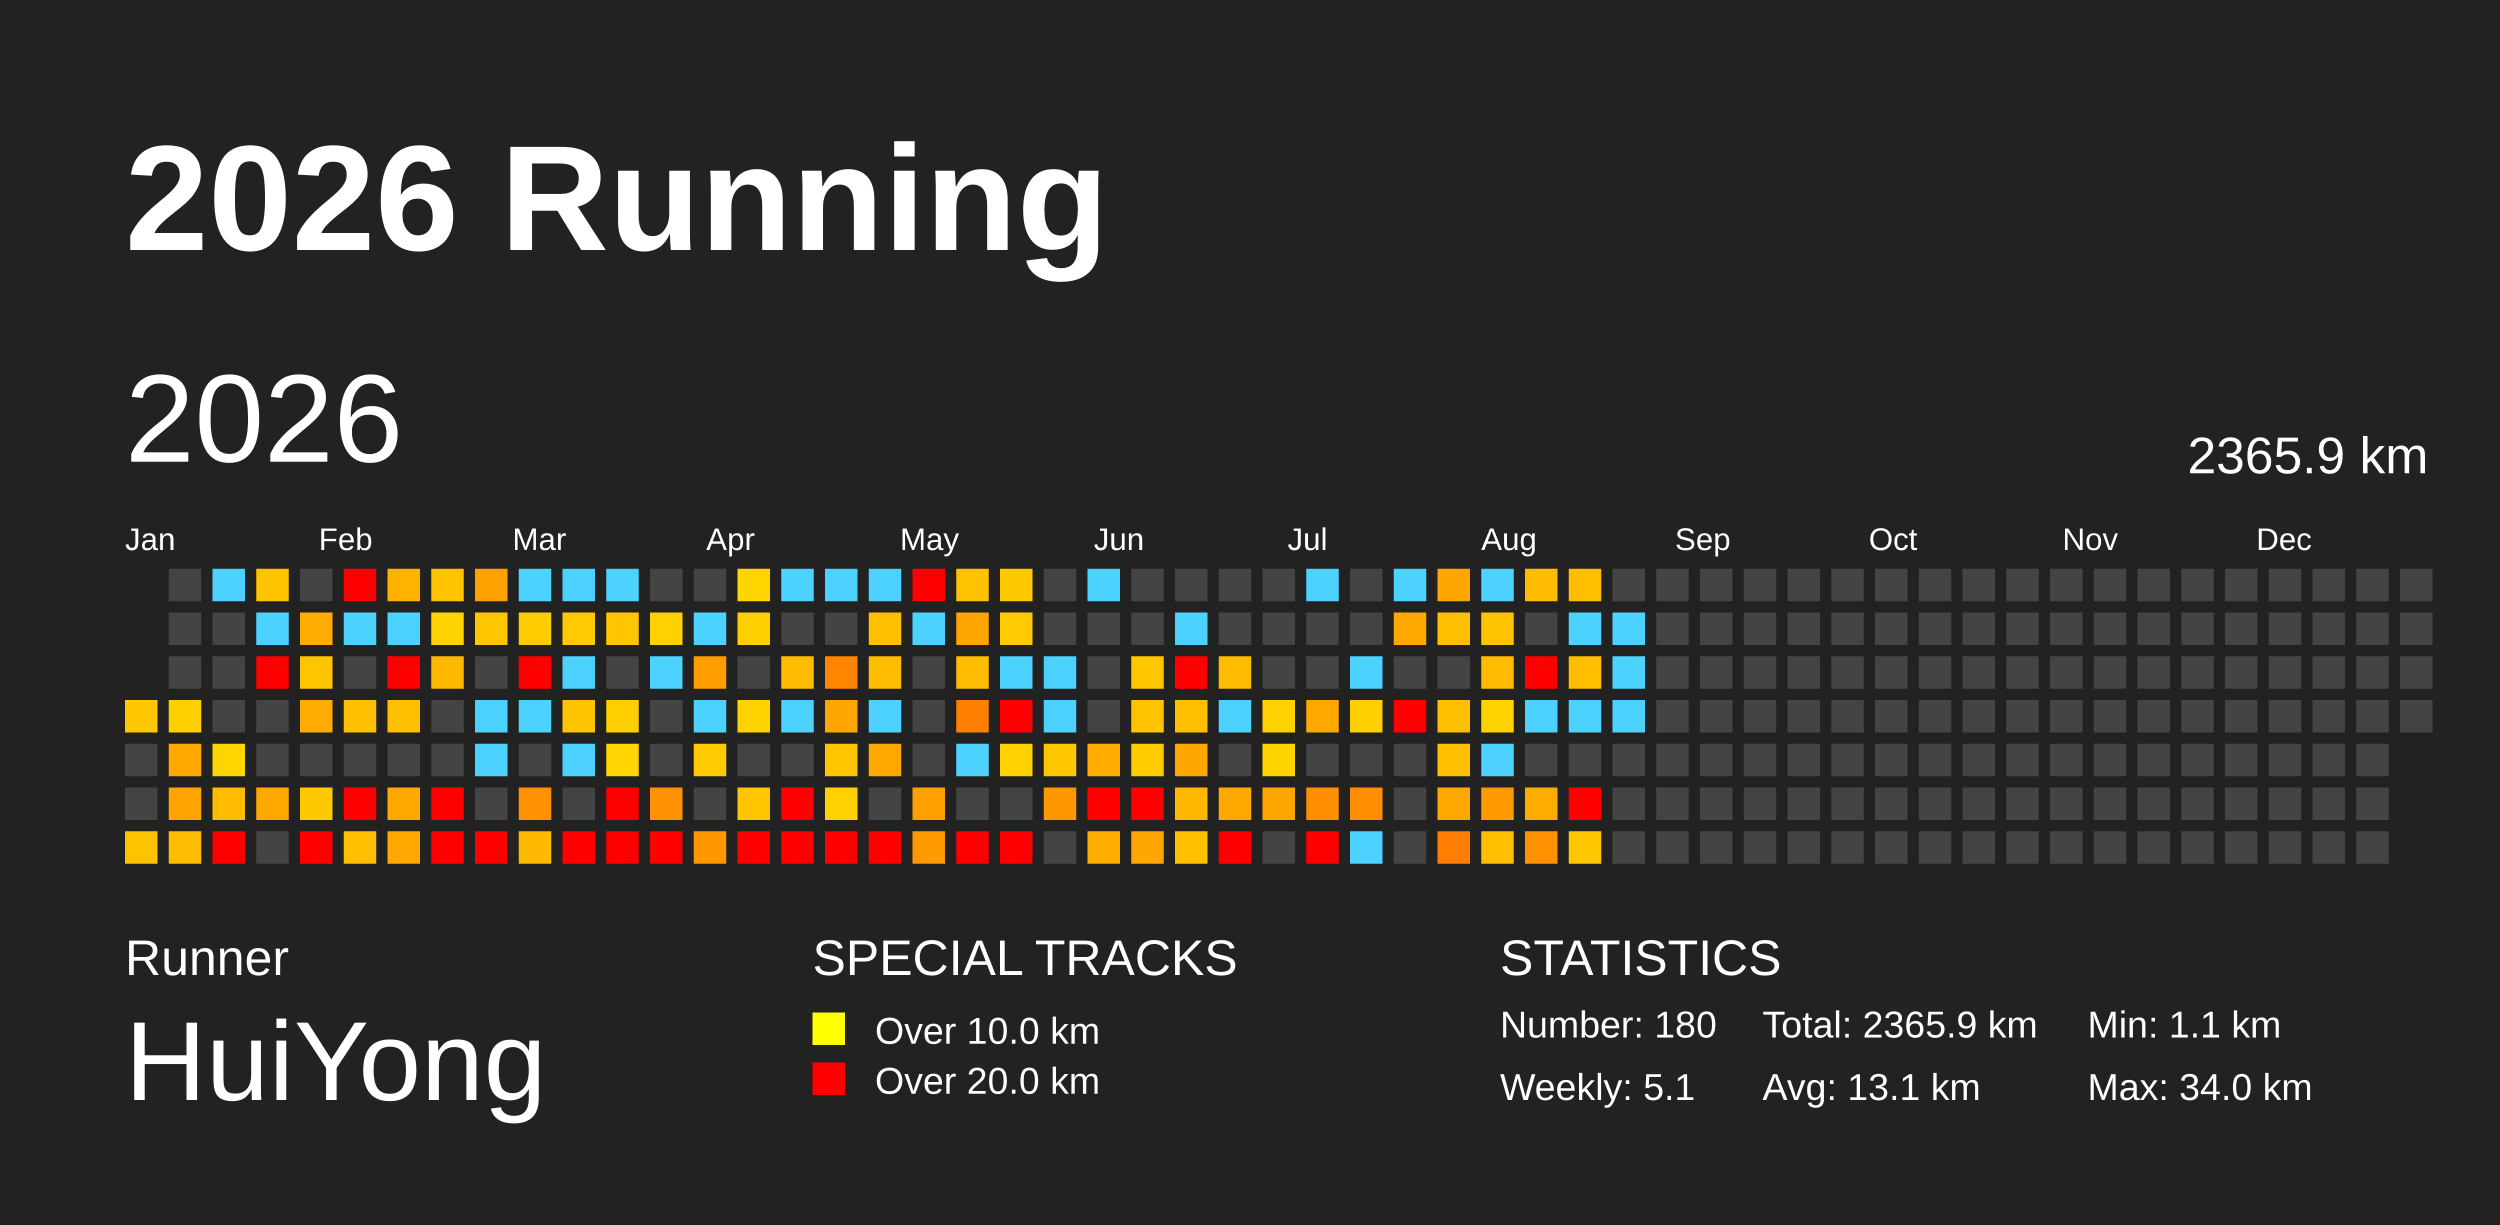
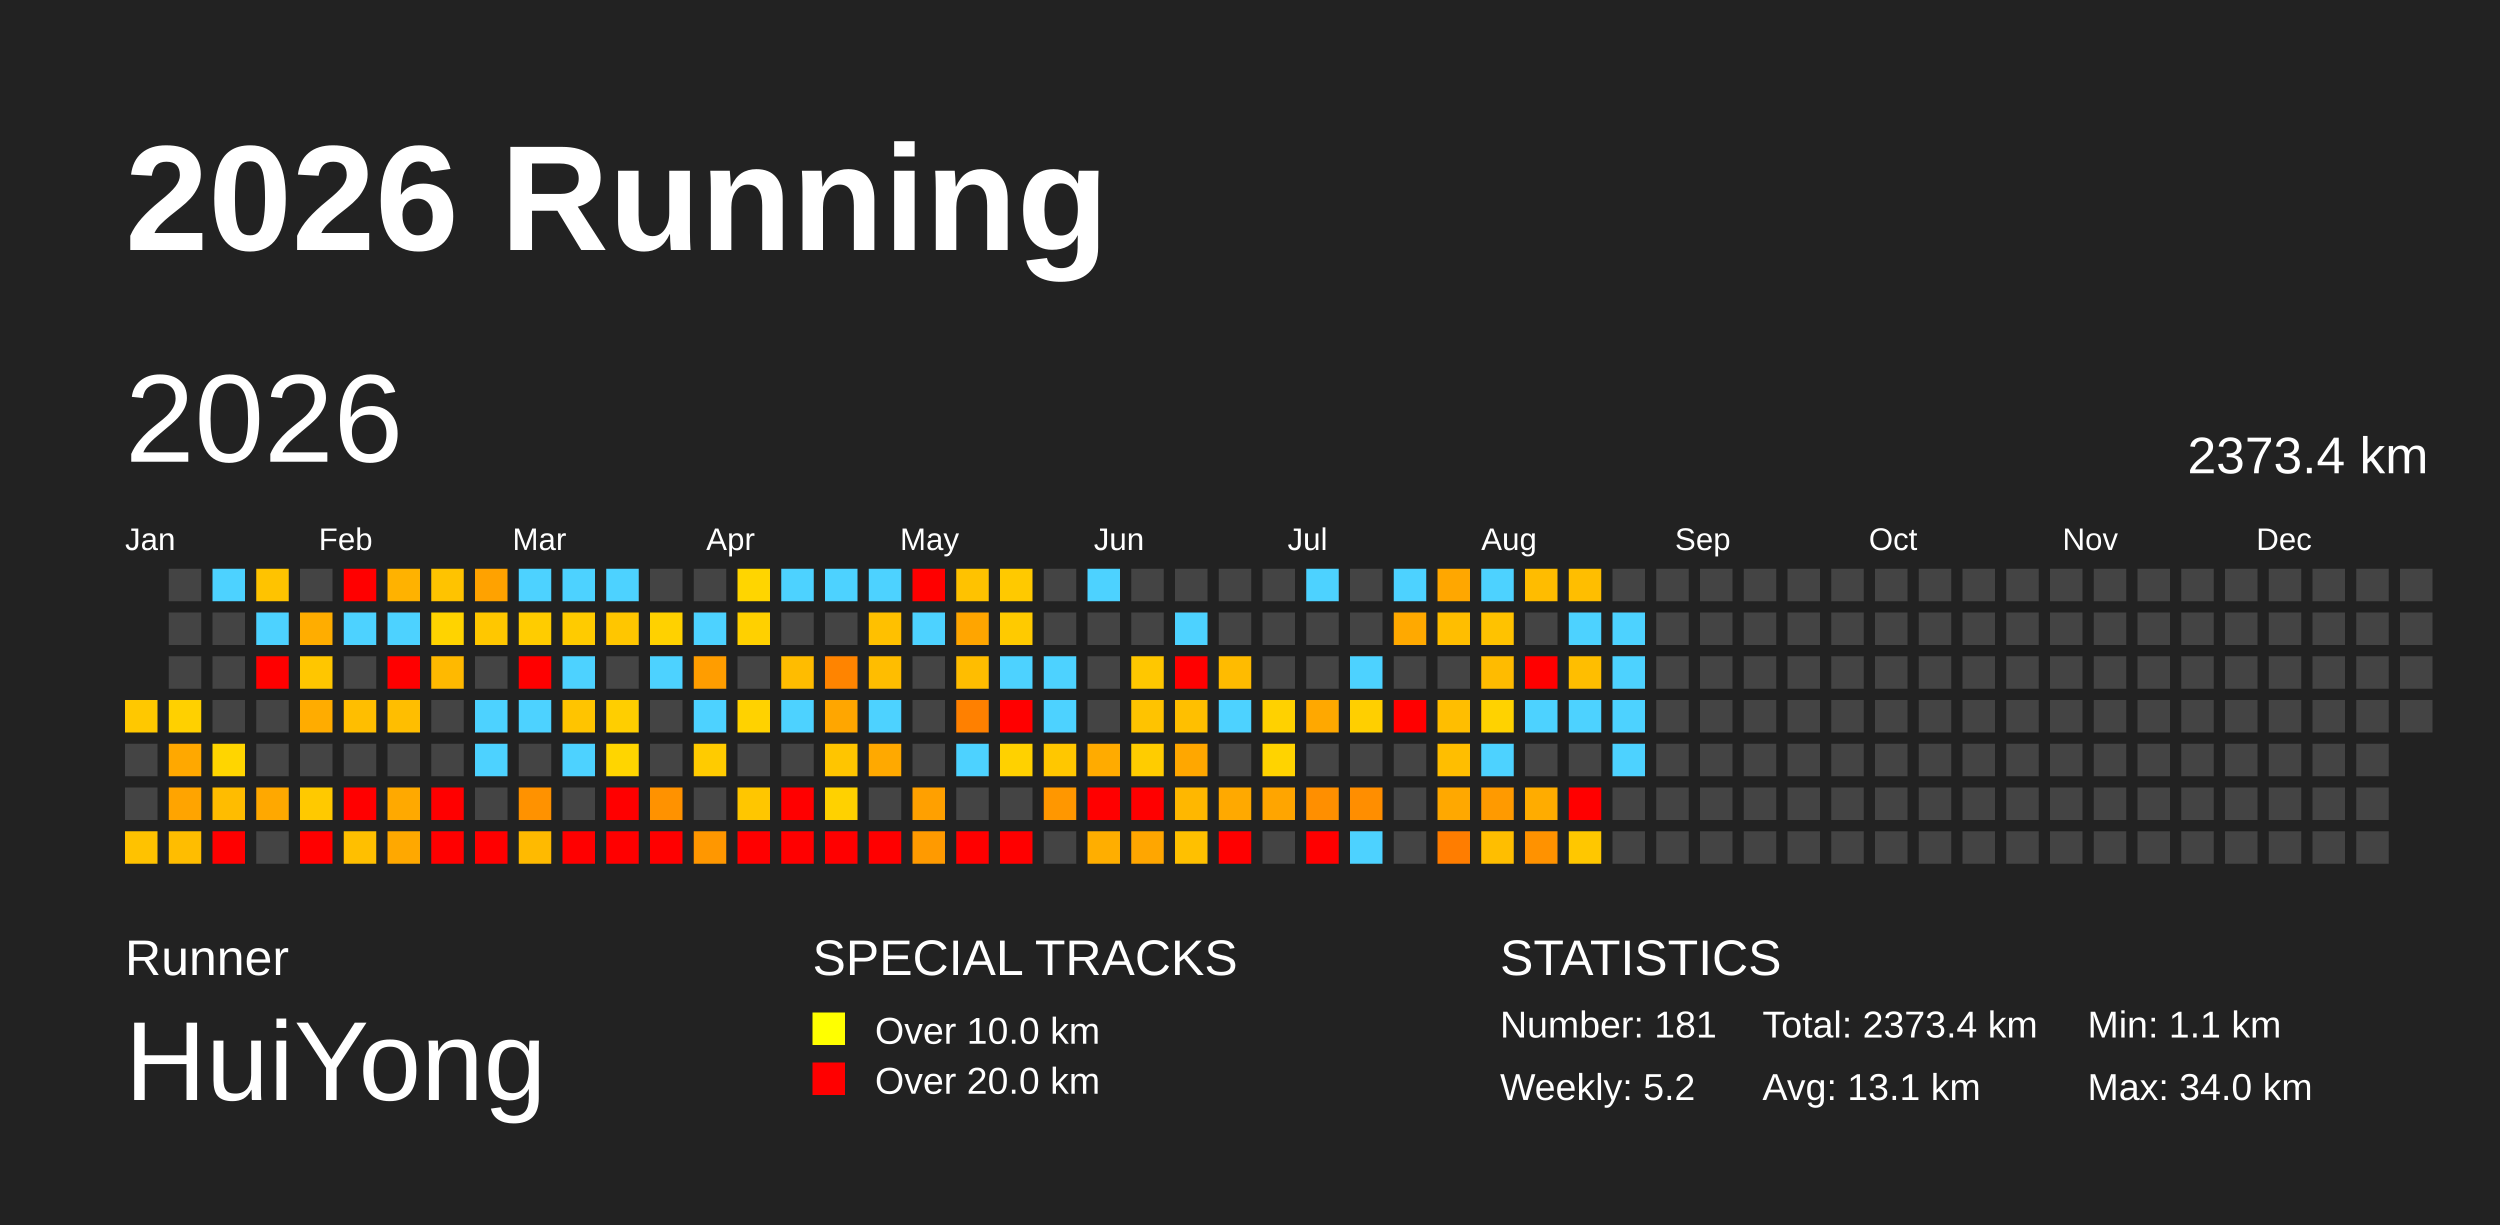
<svg xmlns="http://www.w3.org/2000/svg" baseProfile="full" height="98mm" version="1.1" viewBox="0,0,200,98" width="200mm">
  <defs />
  <rect fill="#222222" height="98" width="200" x="0" y="0" />
  <text fill="#FFFFFF" style="font-size:12px; font-family:Arial; font-weight:bold;" x="10" y="20">2026 Running</text>
  <text fill="#FFFFFF" style="font-size:4px; font-family:Arial" x="10" y="78">Runner</text>
  <text fill="#FFFFFF" style="font-size:9px; font-family:Arial" x="10" y="88">HuiYong</text>
  <text fill="#FFFFFF" style="font-size:4px; font-family:Arial" x="65" y="78">SPECIAL TRACKS</text>
  <rect fill="yellow" height="2.6" width="2.6" x="65" y="81" />
  <text fill="#FFFFFF" style="font-size:3px; font-family:Arial" x="70" y="83.5">Over 10.0 km</text>
  <rect fill="red" height="2.6" width="2.6" x="65" y="85" />
  <text fill="#FFFFFF" style="font-size:3px; font-family:Arial" x="70" y="87.5">Over 20.0 km</text>
  <text fill="#FFFFFF" style="font-size:4px; font-family:Arial" x="120" y="78">STATISTICS</text>
-   <text fill="#FFFFFF" style="font-size:3px; font-family:Arial" x="120" y="83">Number: 180</text>
-   <text fill="#FFFFFF" style="font-size:3px; font-family:Arial" x="120" y="88">Weekly: 5.1</text>
-   <text fill="#FFFFFF" style="font-size:3px; font-family:Arial" x="141" y="83">Total: 2365.9 km</text>
+   <text fill="#FFFFFF" style="font-size:3px; font-family:Arial" x="120" y="83">Number: 181</text>
+   <text fill="#FFFFFF" style="font-size:3px; font-family:Arial" x="120" y="88">Weekly: 5.2</text>
+   <text fill="#FFFFFF" style="font-size:3px; font-family:Arial" x="141" y="83">Total: 2373.4 km</text>
  <text fill="#FFFFFF" style="font-size:3px; font-family:Arial" x="141" y="88">Avg: 13.1 km</text>
  <text fill="#FFFFFF" style="font-size:3px; font-family:Arial" x="167" y="83">Min: 1.1 km</text>
  <text fill="#FFFFFF" style="font-size:3px; font-family:Arial" x="167" y="88">Max: 34.0 km</text>
  <text dominant-baseline="hanging" fill="#FFFFFF" style="font-size:10.0px; font-family:Arial;" x="10" y="30">2026</text>
-   <text dominant-baseline="hanging" fill="#FFFFFF" style="font-size:4.125px; font-family:Arial;" x="175" y="35">2365.9 km</text>
+   <text dominant-baseline="hanging" fill="#FFFFFF" style="font-size:4.125px; font-family:Arial;" x="175" y="35">2373.4 km</text>
  <text fill="#FFFFFF" style="font-size:2.5px; font-family:Arial" x="10.0" y="44">Jan</text>
  <text fill="#FFFFFF" style="font-size:2.5px; font-family:Arial" x="25.5" y="44">Feb</text>
  <text fill="#FFFFFF" style="font-size:2.5px; font-family:Arial" x="41.0" y="44">Mar</text>
  <text fill="#FFFFFF" style="font-size:2.5px; font-family:Arial" x="56.5" y="44">Apr</text>
  <text fill="#FFFFFF" style="font-size:2.5px; font-family:Arial" x="72.0" y="44">May</text>
  <text fill="#FFFFFF" style="font-size:2.5px; font-family:Arial" x="87.5" y="44">Jun</text>
  <text fill="#FFFFFF" style="font-size:2.5px; font-family:Arial" x="103.0" y="44">Jul</text>
  <text fill="#FFFFFF" style="font-size:2.5px; font-family:Arial" x="118.5" y="44">Aug</text>
  <text fill="#FFFFFF" style="font-size:2.5px; font-family:Arial" x="134.0" y="44">Sep</text>
  <text fill="#FFFFFF" style="font-size:2.5px; font-family:Arial" x="149.5" y="44">Oct</text>
  <text fill="#FFFFFF" style="font-size:2.5px; font-family:Arial" x="165.0" y="44">Nov</text>
  <text fill="#FFFFFF" style="font-size:2.5px; font-family:Arial" x="180.5" y="44">Dec</text>
  <rect fill="#ffc800" height="2.6" width="2.6" x="10.0" y="56.0" />
  <rect fill="#444444" height="2.6" width="2.6" x="10.0" y="59.5" />
  <rect fill="#444444" height="2.6" width="2.6" x="10.0" y="63.0" />
  <rect fill="#ffc200" height="2.6" width="2.6" x="10.0" y="66.5" />
  <rect fill="#444444" height="2.6" width="2.6" x="13.5" y="45.5" />
  <rect fill="#444444" height="2.6" width="2.6" x="13.5" y="49.0" />
  <rect fill="#444444" height="2.6" width="2.6" x="13.5" y="52.5" />
  <rect fill="#ffd000" height="2.6" width="2.6" x="13.5" y="56.0" />
  <rect fill="#ffa800" height="2.6" width="2.6" x="13.5" y="59.5" />
  <rect fill="#ffa400" height="2.6" width="2.6" x="13.5" y="63.0" />
  <rect fill="#ffbd00" height="2.6" width="2.6" x="13.5" y="66.5" />
  <rect fill="#4dd2ff" height="2.6" width="2.6" x="17.0" y="45.5" />
  <rect fill="#444444" height="2.6" width="2.6" x="17.0" y="49.0" />
  <rect fill="#444444" height="2.6" width="2.6" x="17.0" y="52.5" />
  <rect fill="#444444" height="2.6" width="2.6" x="17.0" y="56.0" />
  <rect fill="#ffd500" height="2.6" width="2.6" x="17.0" y="59.5" />
  <rect fill="#ffbc00" height="2.6" width="2.6" x="17.0" y="63.0" />
  <rect fill="red" height="2.6" width="2.6" x="17.0" y="66.5" />
  <rect fill="#ffc300" height="2.6" width="2.6" x="20.5" y="45.5" />
  <rect fill="#4dd2ff" height="2.6" width="2.6" x="20.5" y="49.0" />
  <rect fill="red" height="2.6" width="2.6" x="20.5" y="52.5" />
  <rect fill="#444444" height="2.6" width="2.6" x="20.5" y="56.0" />
  <rect fill="#444444" height="2.6" width="2.6" x="20.5" y="59.5" />
  <rect fill="#ffa800" height="2.6" width="2.6" x="20.5" y="63.0" />
  <rect fill="#444444" height="2.6" width="2.6" x="20.5" y="66.5" />
  <rect fill="#444444" height="2.6" width="2.6" x="24.0" y="45.5" />
  <rect fill="#ffad00" height="2.6" width="2.6" x="24.0" y="49.0" />
  <rect fill="#ffc600" height="2.6" width="2.6" x="24.0" y="52.5" />
  <rect fill="#ffac00" height="2.6" width="2.6" x="24.0" y="56.0" />
  <rect fill="#444444" height="2.6" width="2.6" x="24.0" y="59.5" />
  <rect fill="#ffc900" height="2.6" width="2.6" x="24.0" y="63.0" />
  <rect fill="red" height="2.6" width="2.6" x="24.0" y="66.5" />
  <rect fill="red" height="2.6" width="2.6" x="27.5" y="45.5" />
  <rect fill="#4dd2ff" height="2.6" width="2.6" x="27.5" y="49.0" />
  <rect fill="#444444" height="2.6" width="2.6" x="27.5" y="52.5" />
  <rect fill="#ffbe00" height="2.6" width="2.6" x="27.5" y="56.0" />
  <rect fill="#444444" height="2.6" width="2.6" x="27.5" y="59.5" />
  <rect fill="red" height="2.6" width="2.6" x="27.5" y="63.0" />
  <rect fill="#ffbf00" height="2.6" width="2.6" x="27.5" y="66.5" />
  <rect fill="#ffb200" height="2.6" width="2.6" x="31.0" y="45.5" />
  <rect fill="#4dd2ff" height="2.6" width="2.6" x="31.0" y="49.0" />
  <rect fill="red" height="2.6" width="2.6" x="31.0" y="52.5" />
  <rect fill="#ffbe00" height="2.6" width="2.6" x="31.0" y="56.0" />
  <rect fill="#444444" height="2.6" width="2.6" x="31.0" y="59.5" />
  <rect fill="#ffa900" height="2.6" width="2.6" x="31.0" y="63.0" />
  <rect fill="#ffa800" height="2.6" width="2.6" x="31.0" y="66.5" />
  <rect fill="#ffc300" height="2.6" width="2.6" x="34.5" y="45.5" />
  <rect fill="#ffd300" height="2.6" width="2.6" x="34.5" y="49.0" />
  <rect fill="#ffb900" height="2.6" width="2.6" x="34.5" y="52.5" />
  <rect fill="#444444" height="2.6" width="2.6" x="34.5" y="56.0" />
  <rect fill="#444444" height="2.6" width="2.6" x="34.5" y="59.5" />
  <rect fill="red" height="2.6" width="2.6" x="34.5" y="63.0" />
  <rect fill="red" height="2.6" width="2.6" x="34.5" y="66.5" />
  <rect fill="#ffa200" height="2.6" width="2.6" x="38.0" y="45.5" />
  <rect fill="#ffc700" height="2.6" width="2.6" x="38.0" y="49.0" />
  <rect fill="#444444" height="2.6" width="2.6" x="38.0" y="52.5" />
  <rect fill="#4dd2ff" height="2.6" width="2.6" x="38.0" y="56.0" />
  <rect fill="#4dd2ff" height="2.6" width="2.6" x="38.0" y="59.5" />
  <rect fill="#444444" height="2.6" width="2.6" x="38.0" y="63.0" />
  <rect fill="red" height="2.6" width="2.6" x="38.0" y="66.5" />
  <rect fill="#4dd2ff" height="2.6" width="2.6" x="41.5" y="45.5" />
  <rect fill="#ffcc00" height="2.6" width="2.6" x="41.5" y="49.0" />
  <rect fill="red" height="2.6" width="2.6" x="41.5" y="52.5" />
  <rect fill="#4dd2ff" height="2.6" width="2.6" x="41.5" y="56.0" />
  <rect fill="#444444" height="2.6" width="2.6" x="41.5" y="59.5" />
  <rect fill="#ff9200" height="2.6" width="2.6" x="41.5" y="63.0" />
  <rect fill="#ffba00" height="2.6" width="2.6" x="41.5" y="66.5" />
  <rect fill="#4dd2ff" height="2.6" width="2.6" x="45.0" y="45.5" />
  <rect fill="#ffcb00" height="2.6" width="2.6" x="45.0" y="49.0" />
  <rect fill="#4dd2ff" height="2.6" width="2.6" x="45.0" y="52.5" />
  <rect fill="#ffc400" height="2.6" width="2.6" x="45.0" y="56.0" />
  <rect fill="#4dd2ff" height="2.6" width="2.6" x="45.0" y="59.5" />
  <rect fill="#444444" height="2.6" width="2.6" x="45.0" y="63.0" />
  <rect fill="red" height="2.6" width="2.6" x="45.0" y="66.5" />
  <rect fill="#4dd2ff" height="2.6" width="2.6" x="48.5" y="45.5" />
  <rect fill="#ffc600" height="2.6" width="2.6" x="48.5" y="49.0" />
  <rect fill="#444444" height="2.6" width="2.6" x="48.5" y="52.5" />
  <rect fill="#ffce00" height="2.6" width="2.6" x="48.5" y="56.0" />
  <rect fill="#ffd500" height="2.6" width="2.6" x="48.5" y="59.5" />
  <rect fill="red" height="2.6" width="2.6" x="48.5" y="63.0" />
  <rect fill="red" height="2.6" width="2.6" x="48.5" y="66.5" />
  <rect fill="#444444" height="2.6" width="2.6" x="52.0" y="45.5" />
  <rect fill="#ffd100" height="2.6" width="2.6" x="52.0" y="49.0" />
  <rect fill="#4dd2ff" height="2.6" width="2.6" x="52.0" y="52.5" />
  <rect fill="#444444" height="2.6" width="2.6" x="52.0" y="56.0" />
  <rect fill="#444444" height="2.6" width="2.6" x="52.0" y="59.5" />
  <rect fill="#ff9200" height="2.6" width="2.6" x="52.0" y="63.0" />
  <rect fill="red" height="2.6" width="2.6" x="52.0" y="66.5" />
  <rect fill="#444444" height="2.6" width="2.6" x="55.5" y="45.5" />
  <rect fill="#4dd2ff" height="2.6" width="2.6" x="55.5" y="49.0" />
  <rect fill="#ff9d00" height="2.6" width="2.6" x="55.5" y="52.5" />
  <rect fill="#4dd2ff" height="2.6" width="2.6" x="55.5" y="56.0" />
  <rect fill="#ffcb00" height="2.6" width="2.6" x="55.5" y="59.5" />
  <rect fill="#444444" height="2.6" width="2.6" x="55.5" y="63.0" />
  <rect fill="#ff9700" height="2.6" width="2.6" x="55.5" y="66.5" />
  <rect fill="#ffd500" height="2.6" width="2.6" x="59.0" y="45.5" />
  <rect fill="#ffd000" height="2.6" width="2.6" x="59.0" y="49.0" />
  <rect fill="#444444" height="2.6" width="2.6" x="59.0" y="52.5" />
  <rect fill="#ffd200" height="2.6" width="2.6" x="59.0" y="56.0" />
  <rect fill="#444444" height="2.6" width="2.6" x="59.0" y="59.5" />
  <rect fill="#ffc600" height="2.6" width="2.6" x="59.0" y="63.0" />
  <rect fill="red" height="2.6" width="2.6" x="59.0" y="66.5" />
  <rect fill="#4dd2ff" height="2.6" width="2.6" x="62.5" y="45.5" />
  <rect fill="#444444" height="2.6" width="2.6" x="62.5" y="49.0" />
  <rect fill="#ffbc00" height="2.6" width="2.6" x="62.5" y="52.5" />
  <rect fill="#4dd2ff" height="2.6" width="2.6" x="62.5" y="56.0" />
  <rect fill="#444444" height="2.6" width="2.6" x="62.5" y="59.5" />
  <rect fill="red" height="2.6" width="2.6" x="62.5" y="63.0" />
  <rect fill="red" height="2.6" width="2.6" x="62.5" y="66.5" />
  <rect fill="#4dd2ff" height="2.6" width="2.6" x="66.0" y="45.5" />
  <rect fill="#444444" height="2.6" width="2.6" x="66.0" y="49.0" />
  <rect fill="#ff8400" height="2.6" width="2.6" x="66.0" y="52.5" />
  <rect fill="#ffa600" height="2.6" width="2.6" x="66.0" y="56.0" />
  <rect fill="#ffc500" height="2.6" width="2.6" x="66.0" y="59.5" />
  <rect fill="#ffd100" height="2.6" width="2.6" x="66.0" y="63.0" />
  <rect fill="red" height="2.6" width="2.6" x="66.0" y="66.5" />
  <rect fill="#4dd2ff" height="2.6" width="2.6" x="69.5" y="45.5" />
  <rect fill="#ffc000" height="2.6" width="2.6" x="69.5" y="49.0" />
  <rect fill="#ffbd00" height="2.6" width="2.6" x="69.5" y="52.5" />
  <rect fill="#4dd2ff" height="2.6" width="2.6" x="69.5" y="56.0" />
  <rect fill="#ffa900" height="2.6" width="2.6" x="69.5" y="59.5" />
  <rect fill="#444444" height="2.6" width="2.6" x="69.5" y="63.0" />
  <rect fill="red" height="2.6" width="2.6" x="69.5" y="66.5" />
  <rect fill="red" height="2.6" width="2.6" x="73.0" y="45.5" />
  <rect fill="#4dd2ff" height="2.6" width="2.6" x="73.0" y="49.0" />
  <rect fill="#444444" height="2.6" width="2.6" x="73.0" y="52.5" />
  <rect fill="#444444" height="2.6" width="2.6" x="73.0" y="56.0" />
  <rect fill="#444444" height="2.6" width="2.6" x="73.0" y="59.5" />
  <rect fill="#ffa000" height="2.6" width="2.6" x="73.0" y="63.0" />
  <rect fill="#ff9a00" height="2.6" width="2.6" x="73.0" y="66.5" />
  <rect fill="#ffc200" height="2.6" width="2.6" x="76.5" y="45.5" />
  <rect fill="#ffa500" height="2.6" width="2.6" x="76.5" y="49.0" />
  <rect fill="#ffbd00" height="2.6" width="2.6" x="76.5" y="52.5" />
  <rect fill="#ff8000" height="2.6" width="2.6" x="76.5" y="56.0" />
  <rect fill="#4dd2ff" height="2.6" width="2.6" x="76.5" y="59.5" />
  <rect fill="#444444" height="2.6" width="2.6" x="76.5" y="63.0" />
  <rect fill="red" height="2.6" width="2.6" x="76.5" y="66.5" />
  <rect fill="#ffc900" height="2.6" width="2.6" x="80.0" y="45.5" />
  <rect fill="#ffca00" height="2.6" width="2.6" x="80.0" y="49.0" />
  <rect fill="#4dd2ff" height="2.6" width="2.6" x="80.0" y="52.5" />
  <rect fill="red" height="2.6" width="2.6" x="80.0" y="56.0" />
  <rect fill="#ffd100" height="2.6" width="2.6" x="80.0" y="59.5" />
  <rect fill="#444444" height="2.6" width="2.6" x="80.0" y="63.0" />
  <rect fill="red" height="2.6" width="2.6" x="80.0" y="66.5" />
  <rect fill="#444444" height="2.6" width="2.6" x="83.5" y="45.5" />
  <rect fill="#444444" height="2.6" width="2.6" x="83.5" y="49.0" />
  <rect fill="#4dd2ff" height="2.6" width="2.6" x="83.5" y="52.5" />
  <rect fill="#4dd2ff" height="2.6" width="2.6" x="83.5" y="56.0" />
  <rect fill="#ffc700" height="2.6" width="2.6" x="83.5" y="59.5" />
  <rect fill="#ff9700" height="2.6" width="2.6" x="83.5" y="63.0" />
  <rect fill="#444444" height="2.6" width="2.6" x="83.5" y="66.5" />
  <rect fill="#4dd2ff" height="2.6" width="2.6" x="87.0" y="45.5" />
  <rect fill="#444444" height="2.6" width="2.6" x="87.0" y="49.0" />
  <rect fill="#444444" height="2.6" width="2.6" x="87.0" y="52.5" />
  <rect fill="#444444" height="2.6" width="2.6" x="87.0" y="56.0" />
  <rect fill="#ffab00" height="2.6" width="2.6" x="87.0" y="59.5" />
  <rect fill="red" height="2.6" width="2.6" x="87.0" y="63.0" />
  <rect fill="#ffae00" height="2.6" width="2.6" x="87.0" y="66.5" />
  <rect fill="#444444" height="2.6" width="2.6" x="90.5" y="45.5" />
  <rect fill="#444444" height="2.6" width="2.6" x="90.5" y="49.0" />
  <rect fill="#ffc700" height="2.6" width="2.6" x="90.5" y="52.5" />
  <rect fill="#ffc300" height="2.6" width="2.6" x="90.5" y="56.0" />
  <rect fill="#ffcc00" height="2.6" width="2.6" x="90.5" y="59.5" />
  <rect fill="red" height="2.6" width="2.6" x="90.5" y="63.0" />
  <rect fill="#ffa600" height="2.6" width="2.6" x="90.5" y="66.5" />
  <rect fill="#444444" height="2.6" width="2.6" x="94.0" y="45.5" />
  <rect fill="#4dd2ff" height="2.6" width="2.6" x="94.0" y="49.0" />
  <rect fill="red" height="2.6" width="2.6" x="94.0" y="52.5" />
  <rect fill="#ffbf00" height="2.6" width="2.6" x="94.0" y="56.0" />
  <rect fill="#ffa700" height="2.6" width="2.6" x="94.0" y="59.5" />
  <rect fill="#ffb700" height="2.6" width="2.6" x="94.0" y="63.0" />
  <rect fill="#ffc000" height="2.6" width="2.6" x="94.0" y="66.5" />
  <rect fill="#444444" height="2.6" width="2.6" x="97.5" y="45.5" />
  <rect fill="#444444" height="2.6" width="2.6" x="97.5" y="49.0" />
  <rect fill="#ffbb00" height="2.6" width="2.6" x="97.5" y="52.5" />
  <rect fill="#4dd2ff" height="2.6" width="2.6" x="97.5" y="56.0" />
  <rect fill="#444444" height="2.6" width="2.6" x="97.5" y="59.5" />
  <rect fill="#ffa900" height="2.6" width="2.6" x="97.5" y="63.0" />
  <rect fill="red" height="2.6" width="2.6" x="97.5" y="66.5" />
  <rect fill="#444444" height="2.6" width="2.6" x="101.0" y="45.5" />
  <rect fill="#444444" height="2.6" width="2.6" x="101.0" y="49.0" />
  <rect fill="#444444" height="2.6" width="2.6" x="101.0" y="52.5" />
  <rect fill="#ffd100" height="2.6" width="2.6" x="101.0" y="56.0" />
  <rect fill="#ffd300" height="2.6" width="2.6" x="101.0" y="59.5" />
  <rect fill="#ffa500" height="2.6" width="2.6" x="101.0" y="63.0" />
  <rect fill="#444444" height="2.6" width="2.6" x="101.0" y="66.5" />
  <rect fill="#4dd2ff" height="2.6" width="2.6" x="104.5" y="45.5" />
  <rect fill="#444444" height="2.6" width="2.6" x="104.5" y="49.0" />
  <rect fill="#444444" height="2.6" width="2.6" x="104.5" y="52.5" />
  <rect fill="#ffa800" height="2.6" width="2.6" x="104.5" y="56.0" />
  <rect fill="#444444" height="2.6" width="2.6" x="104.5" y="59.5" />
  <rect fill="#ff8f00" height="2.6" width="2.6" x="104.5" y="63.0" />
  <rect fill="red" height="2.6" width="2.6" x="104.5" y="66.5" />
  <rect fill="#444444" height="2.6" width="2.6" x="108.0" y="45.5" />
  <rect fill="#444444" height="2.6" width="2.6" x="108.0" y="49.0" />
  <rect fill="#4dd2ff" height="2.6" width="2.6" x="108.0" y="52.5" />
  <rect fill="#ffcf00" height="2.6" width="2.6" x="108.0" y="56.0" />
  <rect fill="#444444" height="2.6" width="2.6" x="108.0" y="59.5" />
  <rect fill="#ff8e00" height="2.6" width="2.6" x="108.0" y="63.0" />
  <rect fill="#4dd2ff" height="2.6" width="2.6" x="108.0" y="66.5" />
  <rect fill="#4dd2ff" height="2.6" width="2.6" x="111.5" y="45.5" />
  <rect fill="#ffa900" height="2.6" width="2.6" x="111.5" y="49.0" />
  <rect fill="#444444" height="2.6" width="2.6" x="111.5" y="52.5" />
  <rect fill="red" height="2.6" width="2.6" x="111.5" y="56.0" />
  <rect fill="#444444" height="2.6" width="2.6" x="111.5" y="59.5" />
  <rect fill="#444444" height="2.6" width="2.6" x="111.5" y="63.0" />
  <rect fill="#444444" height="2.6" width="2.6" x="111.5" y="66.5" />
  <rect fill="#ffa700" height="2.6" width="2.6" x="115.0" y="45.5" />
  <rect fill="#ffbe00" height="2.6" width="2.6" x="115.0" y="49.0" />
  <rect fill="#444444" height="2.6" width="2.6" x="115.0" y="52.5" />
  <rect fill="#ffbe00" height="2.6" width="2.6" x="115.0" y="56.0" />
  <rect fill="#ffbe00" height="2.6" width="2.6" x="115.0" y="59.5" />
  <rect fill="#ffa800" height="2.6" width="2.6" x="115.0" y="63.0" />
  <rect fill="#ff7d00" height="2.6" width="2.6" x="115.0" y="66.5" />
  <rect fill="#4dd2ff" height="2.6" width="2.6" x="118.5" y="45.5" />
  <rect fill="#ffc200" height="2.6" width="2.6" x="118.5" y="49.0" />
  <rect fill="#ffbb00" height="2.6" width="2.6" x="118.5" y="52.5" />
  <rect fill="#ffd200" height="2.6" width="2.6" x="118.5" y="56.0" />
  <rect fill="#4dd2ff" height="2.6" width="2.6" x="118.5" y="59.5" />
  <rect fill="#ff9a00" height="2.6" width="2.6" x="118.5" y="63.0" />
  <rect fill="#ffbe00" height="2.6" width="2.6" x="118.5" y="66.5" />
  <rect fill="#ffbc00" height="2.6" width="2.6" x="122.0" y="45.5" />
  <rect fill="#444444" height="2.6" width="2.6" x="122.0" y="49.0" />
  <rect fill="red" height="2.6" width="2.6" x="122.0" y="52.5" />
  <rect fill="#4dd2ff" height="2.6" width="2.6" x="122.0" y="56.0" />
  <rect fill="#444444" height="2.6" width="2.6" x="122.0" y="59.5" />
  <rect fill="#ffac00" height="2.6" width="2.6" x="122.0" y="63.0" />
  <rect fill="#ff9200" height="2.6" width="2.6" x="122.0" y="66.5" />
  <rect fill="#ffbe00" height="2.6" width="2.6" x="125.5" y="45.5" />
  <rect fill="#4dd2ff" height="2.6" width="2.6" x="125.5" y="49.0" />
  <rect fill="#ffbe00" height="2.6" width="2.6" x="125.5" y="52.5" />
  <rect fill="#4dd2ff" height="2.6" width="2.6" x="125.5" y="56.0" />
  <rect fill="#444444" height="2.6" width="2.6" x="125.5" y="59.5" />
  <rect fill="red" height="2.6" width="2.6" x="125.5" y="63.0" />
  <rect fill="#ffc700" height="2.6" width="2.6" x="125.5" y="66.5" />
  <rect fill="#444444" height="2.6" width="2.6" x="129.0" y="45.5" />
  <rect fill="#4dd2ff" height="2.6" width="2.6" x="129.0" y="49.0" />
  <rect fill="#4dd2ff" height="2.6" width="2.6" x="129.0" y="52.5" />
  <rect fill="#4dd2ff" height="2.6" width="2.6" x="129.0" y="56.0" />
-   <rect fill="#444444" height="2.6" width="2.6" x="129.0" y="59.5" />
+   <rect fill="#4dd2ff" height="2.6" width="2.6" x="129.0" y="59.5" />
  <rect fill="#444444" height="2.6" width="2.6" x="129.0" y="63.0" />
  <rect fill="#444444" height="2.6" width="2.6" x="129.0" y="66.5" />
  <rect fill="#444444" height="2.6" width="2.6" x="132.5" y="45.5" />
  <rect fill="#444444" height="2.6" width="2.6" x="132.5" y="49.0" />
  <rect fill="#444444" height="2.6" width="2.6" x="132.5" y="52.5" />
  <rect fill="#444444" height="2.6" width="2.6" x="132.5" y="56.0" />
  <rect fill="#444444" height="2.6" width="2.6" x="132.5" y="59.5" />
  <rect fill="#444444" height="2.6" width="2.6" x="132.5" y="63.0" />
  <rect fill="#444444" height="2.6" width="2.6" x="132.5" y="66.5" />
  <rect fill="#444444" height="2.6" width="2.6" x="136.0" y="45.5" />
  <rect fill="#444444" height="2.6" width="2.6" x="136.0" y="49.0" />
  <rect fill="#444444" height="2.6" width="2.6" x="136.0" y="52.5" />
  <rect fill="#444444" height="2.6" width="2.6" x="136.0" y="56.0" />
  <rect fill="#444444" height="2.6" width="2.6" x="136.0" y="59.5" />
  <rect fill="#444444" height="2.6" width="2.6" x="136.0" y="63.0" />
  <rect fill="#444444" height="2.6" width="2.6" x="136.0" y="66.5" />
  <rect fill="#444444" height="2.6" width="2.6" x="139.5" y="45.5" />
  <rect fill="#444444" height="2.6" width="2.6" x="139.5" y="49.0" />
  <rect fill="#444444" height="2.6" width="2.6" x="139.5" y="52.5" />
  <rect fill="#444444" height="2.6" width="2.6" x="139.5" y="56.0" />
  <rect fill="#444444" height="2.6" width="2.6" x="139.5" y="59.5" />
  <rect fill="#444444" height="2.6" width="2.6" x="139.5" y="63.0" />
  <rect fill="#444444" height="2.6" width="2.6" x="139.5" y="66.5" />
  <rect fill="#444444" height="2.6" width="2.6" x="143.0" y="45.5" />
  <rect fill="#444444" height="2.6" width="2.6" x="143.0" y="49.0" />
  <rect fill="#444444" height="2.6" width="2.6" x="143.0" y="52.5" />
  <rect fill="#444444" height="2.6" width="2.6" x="143.0" y="56.0" />
  <rect fill="#444444" height="2.6" width="2.6" x="143.0" y="59.5" />
  <rect fill="#444444" height="2.6" width="2.6" x="143.0" y="63.0" />
  <rect fill="#444444" height="2.6" width="2.6" x="143.0" y="66.5" />
  <rect fill="#444444" height="2.6" width="2.6" x="146.5" y="45.5" />
  <rect fill="#444444" height="2.6" width="2.6" x="146.5" y="49.0" />
  <rect fill="#444444" height="2.6" width="2.6" x="146.5" y="52.5" />
  <rect fill="#444444" height="2.6" width="2.6" x="146.5" y="56.0" />
  <rect fill="#444444" height="2.6" width="2.6" x="146.5" y="59.5" />
  <rect fill="#444444" height="2.6" width="2.6" x="146.5" y="63.0" />
  <rect fill="#444444" height="2.6" width="2.6" x="146.5" y="66.5" />
  <rect fill="#444444" height="2.6" width="2.6" x="150.0" y="45.5" />
  <rect fill="#444444" height="2.6" width="2.6" x="150.0" y="49.0" />
  <rect fill="#444444" height="2.6" width="2.6" x="150.0" y="52.5" />
  <rect fill="#444444" height="2.6" width="2.6" x="150.0" y="56.0" />
  <rect fill="#444444" height="2.6" width="2.6" x="150.0" y="59.5" />
  <rect fill="#444444" height="2.6" width="2.6" x="150.0" y="63.0" />
  <rect fill="#444444" height="2.6" width="2.6" x="150.0" y="66.5" />
  <rect fill="#444444" height="2.6" width="2.6" x="153.5" y="45.5" />
  <rect fill="#444444" height="2.6" width="2.6" x="153.5" y="49.0" />
  <rect fill="#444444" height="2.6" width="2.6" x="153.5" y="52.5" />
  <rect fill="#444444" height="2.6" width="2.6" x="153.5" y="56.0" />
  <rect fill="#444444" height="2.6" width="2.6" x="153.5" y="59.5" />
  <rect fill="#444444" height="2.6" width="2.6" x="153.5" y="63.0" />
  <rect fill="#444444" height="2.6" width="2.6" x="153.5" y="66.5" />
  <rect fill="#444444" height="2.6" width="2.6" x="157.0" y="45.5" />
  <rect fill="#444444" height="2.6" width="2.6" x="157.0" y="49.0" />
  <rect fill="#444444" height="2.6" width="2.6" x="157.0" y="52.5" />
  <rect fill="#444444" height="2.6" width="2.6" x="157.0" y="56.0" />
  <rect fill="#444444" height="2.6" width="2.6" x="157.0" y="59.5" />
  <rect fill="#444444" height="2.6" width="2.6" x="157.0" y="63.0" />
  <rect fill="#444444" height="2.6" width="2.6" x="157.0" y="66.5" />
  <rect fill="#444444" height="2.6" width="2.6" x="160.5" y="45.5" />
  <rect fill="#444444" height="2.6" width="2.6" x="160.5" y="49.0" />
  <rect fill="#444444" height="2.6" width="2.6" x="160.5" y="52.5" />
  <rect fill="#444444" height="2.6" width="2.6" x="160.5" y="56.0" />
  <rect fill="#444444" height="2.6" width="2.6" x="160.5" y="59.5" />
  <rect fill="#444444" height="2.6" width="2.6" x="160.5" y="63.0" />
  <rect fill="#444444" height="2.6" width="2.6" x="160.5" y="66.5" />
  <rect fill="#444444" height="2.6" width="2.6" x="164.0" y="45.5" />
  <rect fill="#444444" height="2.6" width="2.6" x="164.0" y="49.0" />
  <rect fill="#444444" height="2.6" width="2.6" x="164.0" y="52.5" />
  <rect fill="#444444" height="2.6" width="2.6" x="164.0" y="56.0" />
  <rect fill="#444444" height="2.6" width="2.6" x="164.0" y="59.5" />
  <rect fill="#444444" height="2.6" width="2.6" x="164.0" y="63.0" />
  <rect fill="#444444" height="2.6" width="2.6" x="164.0" y="66.5" />
  <rect fill="#444444" height="2.6" width="2.6" x="167.5" y="45.5" />
  <rect fill="#444444" height="2.6" width="2.6" x="167.5" y="49.0" />
  <rect fill="#444444" height="2.6" width="2.6" x="167.5" y="52.5" />
  <rect fill="#444444" height="2.6" width="2.6" x="167.5" y="56.0" />
  <rect fill="#444444" height="2.6" width="2.6" x="167.5" y="59.5" />
  <rect fill="#444444" height="2.6" width="2.6" x="167.5" y="63.0" />
  <rect fill="#444444" height="2.6" width="2.6" x="167.5" y="66.5" />
  <rect fill="#444444" height="2.6" width="2.6" x="171.0" y="45.5" />
  <rect fill="#444444" height="2.6" width="2.6" x="171.0" y="49.0" />
  <rect fill="#444444" height="2.6" width="2.6" x="171.0" y="52.5" />
  <rect fill="#444444" height="2.6" width="2.6" x="171.0" y="56.0" />
  <rect fill="#444444" height="2.6" width="2.6" x="171.0" y="59.5" />
  <rect fill="#444444" height="2.6" width="2.6" x="171.0" y="63.0" />
  <rect fill="#444444" height="2.6" width="2.6" x="171.0" y="66.5" />
  <rect fill="#444444" height="2.6" width="2.6" x="174.5" y="45.5" />
  <rect fill="#444444" height="2.6" width="2.6" x="174.5" y="49.0" />
  <rect fill="#444444" height="2.6" width="2.6" x="174.5" y="52.5" />
  <rect fill="#444444" height="2.6" width="2.6" x="174.5" y="56.0" />
  <rect fill="#444444" height="2.6" width="2.6" x="174.5" y="59.5" />
  <rect fill="#444444" height="2.6" width="2.6" x="174.5" y="63.0" />
  <rect fill="#444444" height="2.6" width="2.6" x="174.5" y="66.5" />
  <rect fill="#444444" height="2.6" width="2.6" x="178.0" y="45.5" />
  <rect fill="#444444" height="2.6" width="2.6" x="178.0" y="49.0" />
  <rect fill="#444444" height="2.6" width="2.6" x="178.0" y="52.5" />
  <rect fill="#444444" height="2.6" width="2.6" x="178.0" y="56.0" />
  <rect fill="#444444" height="2.6" width="2.6" x="178.0" y="59.5" />
  <rect fill="#444444" height="2.6" width="2.6" x="178.0" y="63.0" />
  <rect fill="#444444" height="2.6" width="2.6" x="178.0" y="66.5" />
  <rect fill="#444444" height="2.6" width="2.6" x="181.5" y="45.5" />
  <rect fill="#444444" height="2.6" width="2.6" x="181.5" y="49.0" />
  <rect fill="#444444" height="2.6" width="2.6" x="181.5" y="52.5" />
  <rect fill="#444444" height="2.6" width="2.6" x="181.5" y="56.0" />
  <rect fill="#444444" height="2.6" width="2.6" x="181.5" y="59.5" />
  <rect fill="#444444" height="2.6" width="2.6" x="181.5" y="63.0" />
  <rect fill="#444444" height="2.6" width="2.6" x="181.5" y="66.5" />
  <rect fill="#444444" height="2.6" width="2.6" x="185.0" y="45.5" />
  <rect fill="#444444" height="2.6" width="2.6" x="185.0" y="49.0" />
  <rect fill="#444444" height="2.6" width="2.6" x="185.0" y="52.5" />
  <rect fill="#444444" height="2.6" width="2.6" x="185.0" y="56.0" />
  <rect fill="#444444" height="2.6" width="2.6" x="185.0" y="59.5" />
  <rect fill="#444444" height="2.6" width="2.6" x="185.0" y="63.0" />
  <rect fill="#444444" height="2.6" width="2.6" x="185.0" y="66.5" />
  <rect fill="#444444" height="2.6" width="2.6" x="188.5" y="45.5" />
  <rect fill="#444444" height="2.6" width="2.6" x="188.5" y="49.0" />
  <rect fill="#444444" height="2.6" width="2.6" x="188.5" y="52.5" />
  <rect fill="#444444" height="2.6" width="2.6" x="188.5" y="56.0" />
  <rect fill="#444444" height="2.6" width="2.6" x="188.5" y="59.5" />
  <rect fill="#444444" height="2.6" width="2.6" x="188.5" y="63.0" />
  <rect fill="#444444" height="2.6" width="2.6" x="188.5" y="66.5" />
  <rect fill="#444444" height="2.6" width="2.6" x="192.0" y="45.5" />
  <rect fill="#444444" height="2.6" width="2.6" x="192.0" y="49.0" />
  <rect fill="#444444" height="2.6" width="2.6" x="192.0" y="52.5" />
  <rect fill="#444444" height="2.6" width="2.6" x="192.0" y="56.0" />
</svg>
